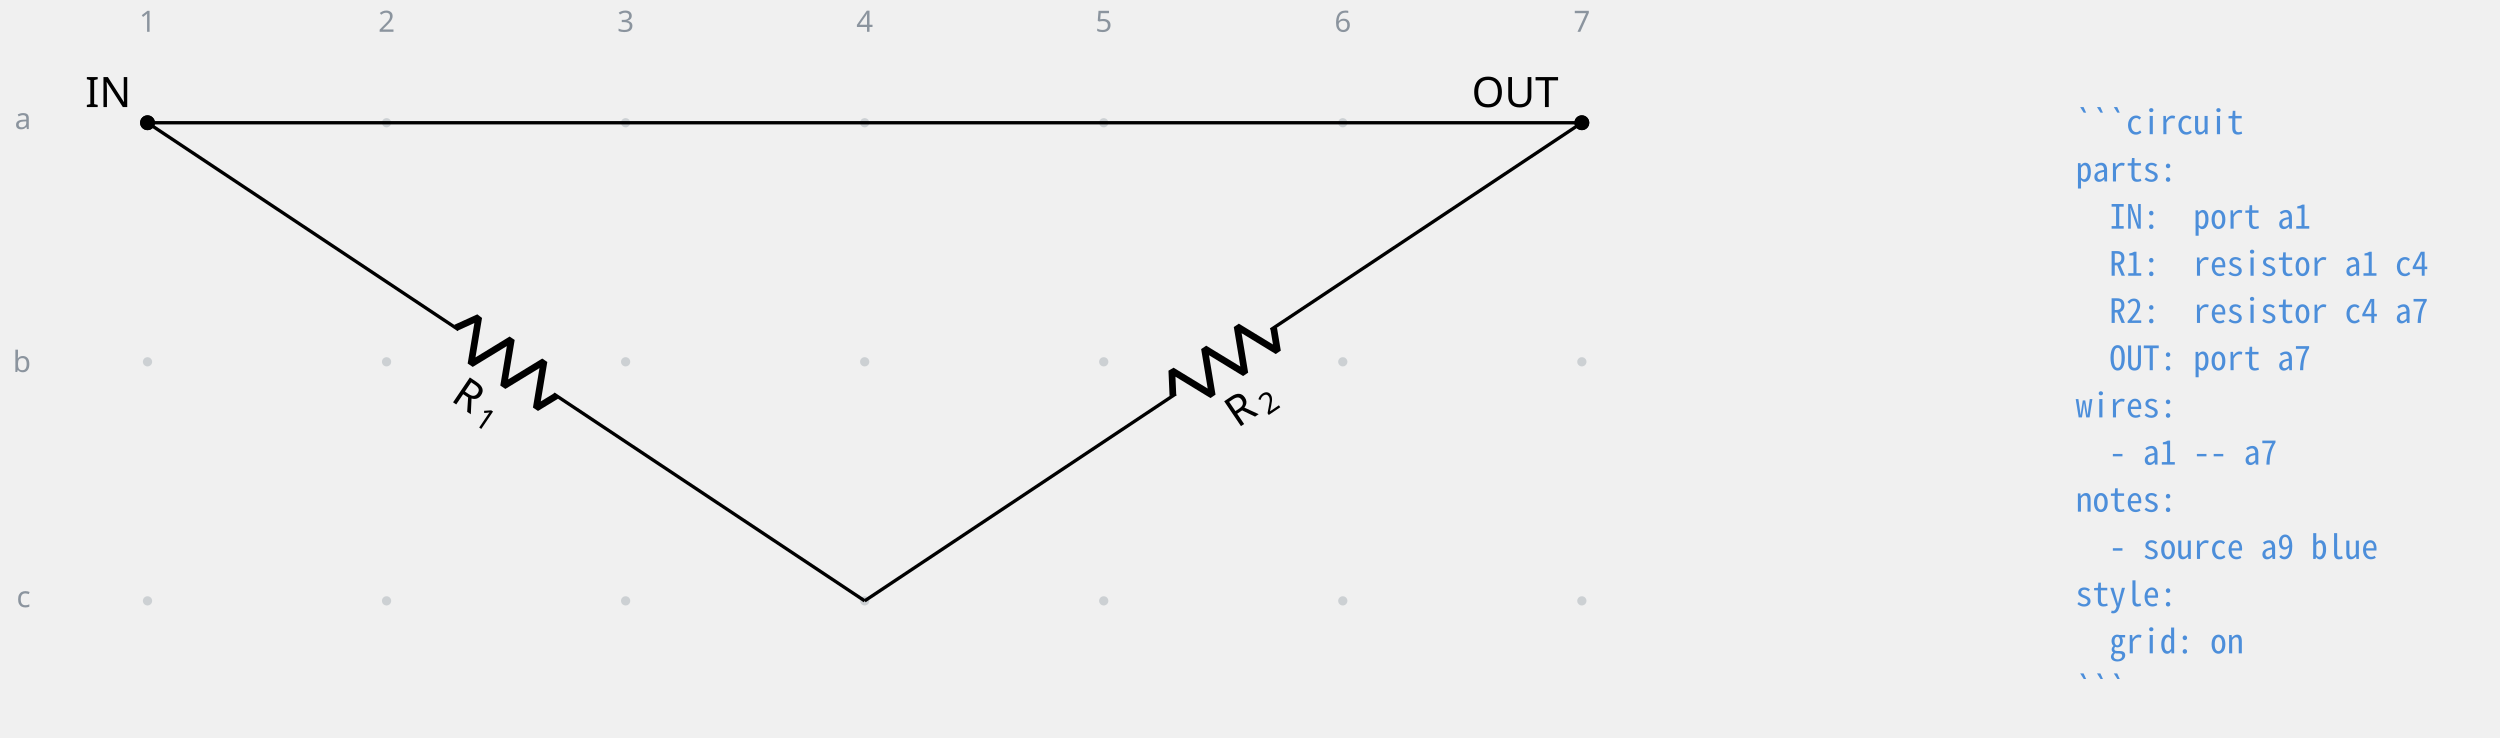
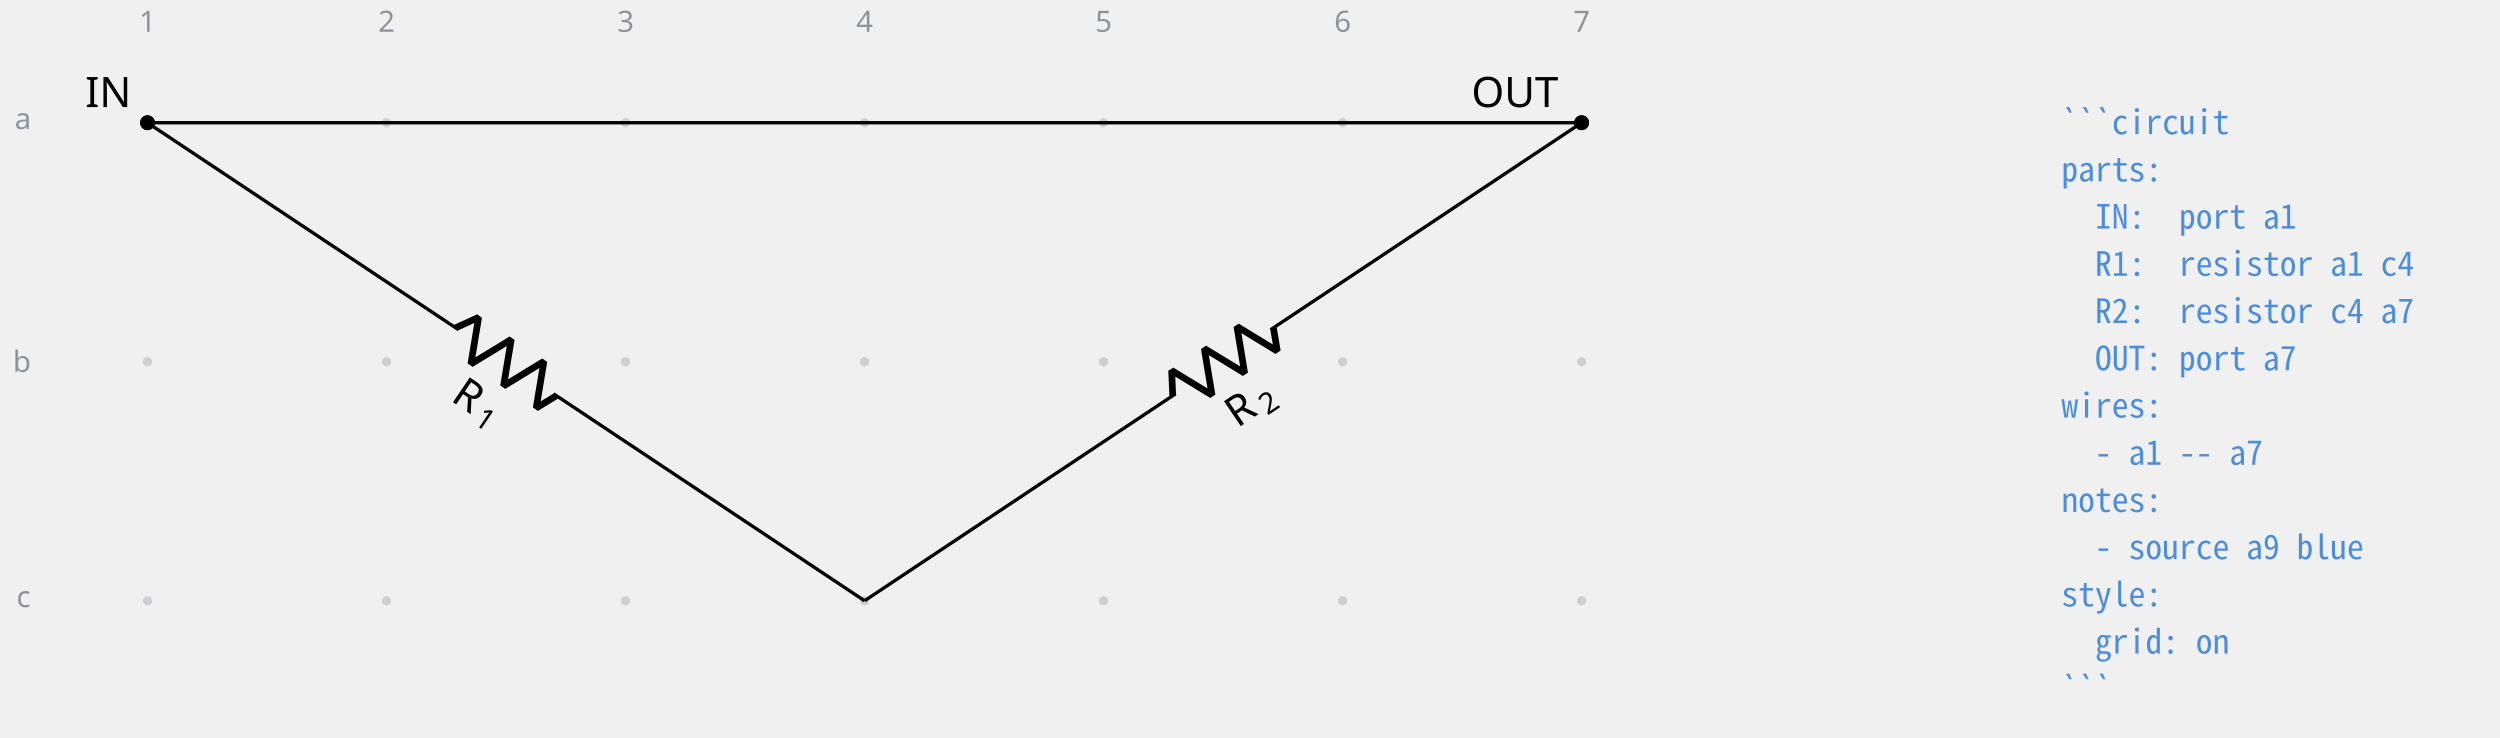
- <svg xmlns="http://www.w3.org/2000/svg" fill="currentColor" width="793.473" height="234.011" viewBox="-72 -72 595.105 175.508">
+ <svg xmlns="http://www.w3.org/2000/svg" fill="currentColor" width="793.588" height="234.163" viewBox="-72 -72 595.191 175.622">
  <g stroke="currentColor" stroke-miterlimit="10" stroke-width=".8">
    <path fill="#8b949e" fill-opacity=".35" stroke="none" stroke-opacity=".35" d="M-35.787-42.781a1.1 1.1 0 1 0-2.2 0 1.1 1.1 0 0 0 2.2 0M-35.787 14.124a1.1 1.1 0 1 0-2.2 0 1.1 1.1 0 0 0 2.2 0M-35.787 71.03a1.1 1.1 0 1 0-2.2 0 1.1 1.1 0 0 0 2.2 0M21.118-42.781a1.1 1.1 0 1 0-2.2 0 1.1 1.1 0 0 0 2.2 0M21.118 14.124a1.1 1.1 0 1 0-2.2 0 1.1 1.1 0 0 0 2.2 0M21.118 71.03a1.1 1.1 0 1 0-2.2 0 1.1 1.1 0 0 0 2.2 0M78.024-42.781a1.1 1.1 0 1 0-2.2 0 1.1 1.1 0 0 0 2.2 0M78.024 14.124a1.1 1.1 0 1 0-2.2 0 1.1 1.1 0 0 0 2.2 0M78.024 71.03a1.1 1.1 0 1 0-2.2 0 1.1 1.1 0 0 0 2.2 0M134.93-42.781a1.1 1.1 0 1 0-2.2 0 1.1 1.1 0 0 0 2.2 0M134.93 14.124a1.1 1.1 0 1 0-2.2 0 1.1 1.1 0 0 0 2.2 0M134.93 71.03a1.1 1.1 0 1 0-2.2 0 1.1 1.1 0 0 0 2.2 0M191.835-42.781a1.1 1.1 0 1 0-2.2 0 1.1 1.1 0 0 0 2.2 0M191.835 14.124a1.1 1.1 0 1 0-2.2 0 1.1 1.1 0 0 0 2.2 0M191.835 71.03a1.1 1.1 0 1 0-2.2 0 1.1 1.1 0 0 0 2.2 0M248.74-42.781a1.1 1.1 0 1 0-2.2 0 1.1 1.1 0 0 0 2.2 0M248.74 14.124a1.1 1.1 0 1 0-2.2 0 1.1 1.1 0 0 0 2.2 0M248.74 71.03a1.1 1.1 0 1 0-2.2 0 1.1 1.1 0 0 0 2.2 0M305.646-42.781a1.1 1.1 0 1 0-2.2 0 1.1 1.1 0 0 0 2.2 0M305.646 14.124a1.1 1.1 0 1 0-2.2 0 1.1 1.1 0 0 0 2.2 0M305.646 71.03a1.1 1.1 0 1 0-2.2 0 1.1 1.1 0 0 0 2.2 0m-1.1 0" />
    <g fill="#8b949e" stroke="#8b949e">
      <text x="-36.887" y="-42.781" fill="#8b949e" stroke="none" font-family="cmr7" font-size="7" transform="translate(-1.993 -21.645)">1</text>
    </g>
    <g fill="#8b949e" stroke="#8b949e">
      <text x="-36.887" y="-42.781" fill="#8b949e" stroke="none" font-family="cmr7" font-size="7" transform="translate(54.912 -21.645)">2</text>
    </g>
    <g fill="#8b949e" stroke="#8b949e">
      <text x="-36.887" y="-42.781" fill="#8b949e" stroke="none" font-family="cmr7" font-size="7" transform="translate(111.818 -21.645)">3</text>
    </g>
    <g fill="#8b949e" stroke="#8b949e">
      <text x="-36.887" y="-42.781" fill="#8b949e" stroke="none" font-family="cmr7" font-size="7" transform="translate(168.723 -21.645)">4</text>
    </g>
    <g fill="#8b949e" stroke="#8b949e">
      <text x="-36.887" y="-42.781" fill="#8b949e" stroke="none" font-family="cmr7" font-size="7" transform="translate(225.629 -21.645)">5</text>
    </g>
    <g fill="#8b949e" stroke="#8b949e">
      <text x="-36.887" y="-42.781" fill="#8b949e" stroke="none" font-family="cmr7" font-size="7" transform="translate(282.534 -21.645)">6</text>
    </g>
    <g fill="#8b949e" stroke="#8b949e">
      <text x="-36.887" y="-42.781" fill="#8b949e" stroke="none" font-family="cmr7" font-size="7" transform="translate(339.44 -21.645)">7</text>
    </g>
    <g fill="#8b949e" stroke="#8b949e">
      <text x="-36.887" y="-42.781" fill="#8b949e" stroke="none" font-family="cmr7" font-size="7" transform="translate(-31.62 1.507)">a</text>
    </g>
    <g fill="#8b949e" stroke="#8b949e">
      <text x="-36.887" y="-42.781" fill="#8b949e" stroke="none" font-family="cmr7" font-size="7" transform="translate(-32.05 59.336)">b</text>
    </g>
    <g fill="#8b949e" stroke="#8b949e">
      <text x="-36.887" y="-42.781" fill="#8b949e" stroke="none" font-family="cmr7" font-size="7" transform="translate(-31.189 115.318)">c</text>
    </g>
    <g fill="#ffffff">
      <path d="M-35.522-42.781a1.365 1.365 0 1 0-2.73 0 1.365 1.365 0 0 0 2.73 0Zm-1.365 0" />
    </g>
    <text x="-36.887" y="-42.781" stroke="none" font-family="cmr10" font-size="10" transform="translate(-14.844 -3.733)">IN</text>
    <path fill="none" d="m-36.887-42.781.333.222m-.333-.222L37.149 6.487m22.645 15.274 74.035 49.269m-.333-.222.333.222" />
    <g stroke-linejoin="bevel" stroke-width="1.6">
      <path fill="none" d="m36.485 6.04 5.47-2.489-1.843 11.112 9.612-5.871-1.843 11.112 9.613-5.872-1.844 11.112 4.807-2.935" />
    </g>
    <g stroke="none">
      <text x="-36.887" y="-42.781" font-family="cmmi10" font-size="10" transform="rotate(34 -108.87 107.866)">R</text>
      <text x="-29.294" y="-41.281" font-family="cmr7" font-size="7" transform="rotate(34 -108.87 107.866)">1</text>
    </g>
    <path fill="none" d="m133.83 71.03.332-.222m-.333.222 74.036-49.269M230.51 6.487l74.036-49.268m-.333.222.333-.222" />
    <g stroke-linejoin="bevel" stroke-width="1.6">
      <path fill="none" d="m207.202 22.209-.259-6.004 9.613 5.872-1.843-11.112 9.612 5.871-1.843-11.112 9.613 5.872-.922-5.556" />
    </g>
    <g stroke="none">
      <text x="-36.887" y="-42.781" font-family="cmmi10" font-size="10" transform="rotate(-34 211.852 -430.771)">R</text>
      <text x="-29.294" y="-41.281" font-family="cmr7" font-size="7" transform="rotate(-34 211.852 -430.771)">2</text>
    </g>
    <g fill="#ffffff">
      <path d="M305.911-42.781a1.365 1.365 0 1 0-2.73 0 1.365 1.365 0 0 0 2.73 0Zm-1.365 0" />
    </g>
    <text x="-36.887" y="-42.781" stroke="none" font-family="cmr10" font-size="10" transform="translate(315.2 -3.733)">OUT</text>
    <path fill="none" d="M-36.887-42.781h341.433" />
    <path d="M-35.522-42.781a1.365 1.365 0 1 0-2.73 0 1.365 1.365 0 0 0 2.73 0ZM305.911-42.781a1.365 1.365 0 1 0-2.73 0 1.365 1.365 0 0 0 2.73 0Zm-1.365 0" />
    <g>
-       <text x="-36.887" y="-42.781" fill="#4c8eda" stroke="none" font-family="'Noto Sans Mono CJK JP',ui-monospace,'SFMono-Regular',Consolas,'Liberation Mono',monospace" font-size="8" transform="translate(458.977 2.733)" xml:space="preserve">```circuit</text>
+       <text x="-36.887" y="-42.781" fill="#4c8eda" stroke="none" font-family="'Noto Sans Mono CJK JP',ui-monospace,'SFMono-Regular',Consolas,'Liberation Mono',monospace" font-size="8" transform="translate(455.644 2.733)" xml:space="preserve">```circuit</text>
    </g>
    <g>
-       <text x="-36.887" y="-42.781" fill="#4c8eda" stroke="none" font-family="'Noto Sans Mono CJK JP',ui-monospace,'SFMono-Regular',Consolas,'Liberation Mono',monospace" font-size="8" transform="translate(458.977 13.972)" xml:space="preserve">parts:</text>
+       <text x="-36.887" y="-42.781" fill="#4c8eda" stroke="none" font-family="'Noto Sans Mono CJK JP',ui-monospace,'SFMono-Regular',Consolas,'Liberation Mono',monospace" font-size="8" transform="translate(455.644 13.972)" xml:space="preserve">parts:</text>
    </g>
    <g>
-       <text x="-36.887" y="-42.781" fill="#4c8eda" stroke="none" font-family="'Noto Sans Mono CJK JP',ui-monospace,'SFMono-Regular',Consolas,'Liberation Mono',monospace" font-size="8" transform="translate(458.977 25.21)" xml:space="preserve">  IN:  port a1</text>
+       <text x="-36.887" y="-42.781" fill="#4c8eda" stroke="none" font-family="'Noto Sans Mono CJK JP',ui-monospace,'SFMono-Regular',Consolas,'Liberation Mono',monospace" font-size="8" transform="translate(455.644 25.21)" xml:space="preserve">  IN:  port a1</text>
    </g>
    <g>
-       <text x="-36.887" y="-42.781" fill="#4c8eda" stroke="none" font-family="'Noto Sans Mono CJK JP',ui-monospace,'SFMono-Regular',Consolas,'Liberation Mono',monospace" font-size="8" transform="translate(458.977 36.422)" xml:space="preserve">  R1:  resistor a1 c4</text>
+       <text x="-36.887" y="-42.781" fill="#4c8eda" stroke="none" font-family="'Noto Sans Mono CJK JP',ui-monospace,'SFMono-Regular',Consolas,'Liberation Mono',monospace" font-size="8" transform="translate(455.644 36.45)" xml:space="preserve">  R1:  resistor a1 c4</text>
    </g>
    <g>
-       <text x="-36.887" y="-42.781" fill="#4c8eda" stroke="none" font-family="'Noto Sans Mono CJK JP',ui-monospace,'SFMono-Regular',Consolas,'Liberation Mono',monospace" font-size="8" transform="translate(458.977 47.66)" xml:space="preserve">  R2:  resistor c4 a7</text>
+       <text x="-36.887" y="-42.781" fill="#4c8eda" stroke="none" font-family="'Noto Sans Mono CJK JP',ui-monospace,'SFMono-Regular',Consolas,'Liberation Mono',monospace" font-size="8" transform="translate(455.644 47.689)" xml:space="preserve">  R2:  resistor c4 a7</text>
    </g>
    <g>
-       <text x="-36.887" y="-42.781" fill="#4c8eda" stroke="none" font-family="'Noto Sans Mono CJK JP',ui-monospace,'SFMono-Regular',Consolas,'Liberation Mono',monospace" font-size="8" transform="translate(458.977 58.899)" xml:space="preserve">  OUT: port a7</text>
+       <text x="-36.887" y="-42.781" fill="#4c8eda" stroke="none" font-family="'Noto Sans Mono CJK JP',ui-monospace,'SFMono-Regular',Consolas,'Liberation Mono',monospace" font-size="8" transform="translate(455.644 58.956)" xml:space="preserve">  OUT: port a7</text>
    </g>
    <g>
-       <text x="-36.887" y="-42.781" fill="#4c8eda" stroke="none" font-family="'Noto Sans Mono CJK JP',ui-monospace,'SFMono-Regular',Consolas,'Liberation Mono',monospace" font-size="8" transform="translate(458.977 70.138)" xml:space="preserve">wires:</text>
+       <text x="-36.887" y="-42.781" fill="#4c8eda" stroke="none" font-family="'Noto Sans Mono CJK JP',ui-monospace,'SFMono-Regular',Consolas,'Liberation Mono',monospace" font-size="8" transform="translate(455.644 70.195)" xml:space="preserve">wires:</text>
    </g>
    <g>
-       <text x="-36.887" y="-42.781" fill="#4c8eda" stroke="none" font-family="'Noto Sans Mono CJK JP',ui-monospace,'SFMono-Regular',Consolas,'Liberation Mono',monospace" font-size="8" transform="translate(458.977 81.377)" xml:space="preserve">  - a1 -- a7</text>
+       <text x="-36.887" y="-42.781" fill="#4c8eda" stroke="none" font-family="'Noto Sans Mono CJK JP',ui-monospace,'SFMono-Regular',Consolas,'Liberation Mono',monospace" font-size="8" transform="translate(455.644 81.434)" xml:space="preserve">  - a1 -- a7</text>
    </g>
    <g>
-       <text x="-36.887" y="-42.781" fill="#4c8eda" stroke="none" font-family="'Noto Sans Mono CJK JP',ui-monospace,'SFMono-Regular',Consolas,'Liberation Mono',monospace" font-size="8" transform="translate(458.977 92.587)" xml:space="preserve">notes:</text>
+       <text x="-36.887" y="-42.781" fill="#4c8eda" stroke="none" font-family="'Noto Sans Mono CJK JP',ui-monospace,'SFMono-Regular',Consolas,'Liberation Mono',monospace" font-size="8" transform="translate(455.644 92.672)" xml:space="preserve">notes:</text>
    </g>
    <g>
-       <text x="-36.887" y="-42.781" fill="#4c8eda" stroke="none" font-family="'Noto Sans Mono CJK JP',ui-monospace,'SFMono-Regular',Consolas,'Liberation Mono',monospace" font-size="8" transform="translate(458.977 103.826)" xml:space="preserve">  - source a9 blue</text>
+       <text x="-36.887" y="-42.781" fill="#4c8eda" stroke="none" font-family="'Noto Sans Mono CJK JP',ui-monospace,'SFMono-Regular',Consolas,'Liberation Mono',monospace" font-size="8" transform="translate(455.644 103.911)" xml:space="preserve">  - source a9 blue</text>
    </g>
    <g>
-       <text x="-36.887" y="-42.781" fill="#4c8eda" stroke="none" font-family="'Noto Sans Mono CJK JP',ui-monospace,'SFMono-Regular',Consolas,'Liberation Mono',monospace" font-size="8" transform="translate(458.977 115.065)" xml:space="preserve">style:</text>
+       <text x="-36.887" y="-42.781" fill="#4c8eda" stroke="none" font-family="'Noto Sans Mono CJK JP',ui-monospace,'SFMono-Regular',Consolas,'Liberation Mono',monospace" font-size="8" transform="translate(455.644 115.15)" xml:space="preserve">style:</text>
    </g>
    <g>
-       <text x="-36.887" y="-42.781" fill="#4c8eda" stroke="none" font-family="'Noto Sans Mono CJK JP',ui-monospace,'SFMono-Regular',Consolas,'Liberation Mono',monospace" font-size="8" transform="translate(458.977 126.304)" xml:space="preserve">  grid: on</text>
+       <text x="-36.887" y="-42.781" fill="#4c8eda" stroke="none" font-family="'Noto Sans Mono CJK JP',ui-monospace,'SFMono-Regular',Consolas,'Liberation Mono',monospace" font-size="8" transform="translate(455.644 126.389)" xml:space="preserve">  grid: on</text>
    </g>
    <g>
-       <text x="-36.887" y="-42.781" fill="#4c8eda" stroke="none" font-family="'Noto Sans Mono CJK JP',ui-monospace,'SFMono-Regular',Consolas,'Liberation Mono',monospace" font-size="8" transform="translate(458.977 137.543)" xml:space="preserve">```</text>
+       <text x="-36.887" y="-42.781" fill="#4c8eda" stroke="none" font-family="'Noto Sans Mono CJK JP',ui-monospace,'SFMono-Regular',Consolas,'Liberation Mono',monospace" font-size="8" transform="translate(455.644 137.628)" xml:space="preserve">```</text>
    </g>
  </g>
</svg>
